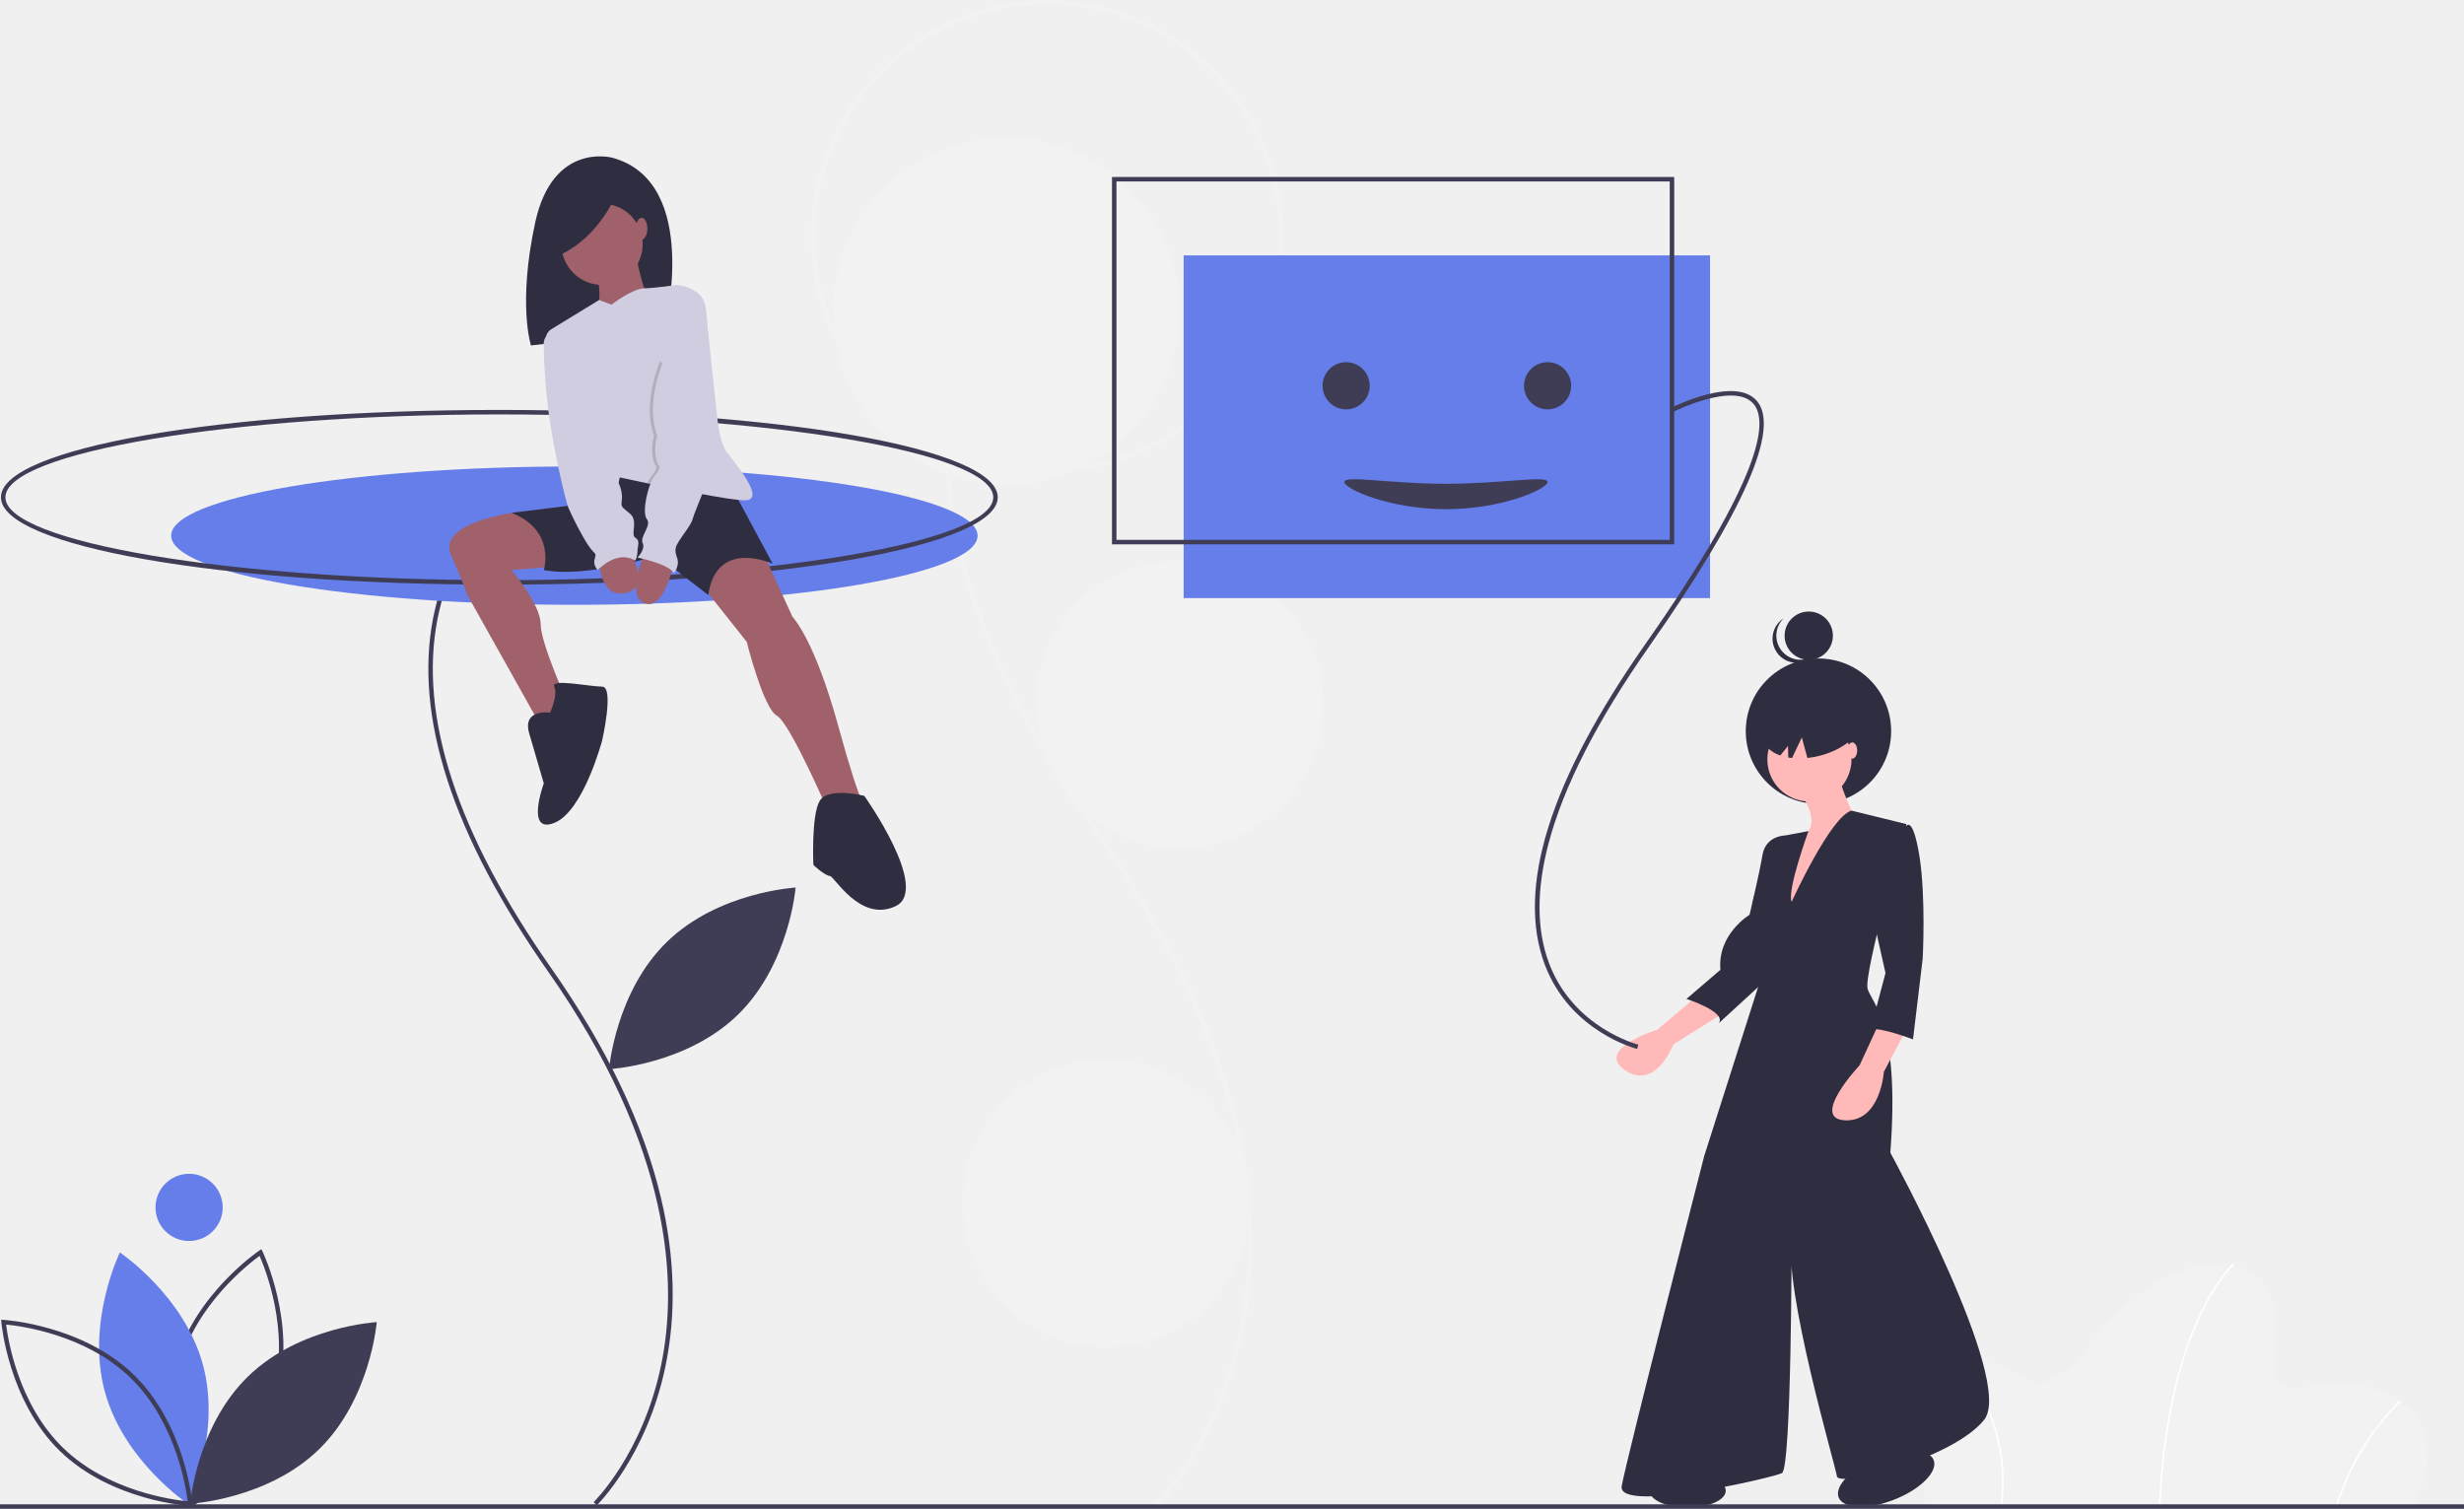
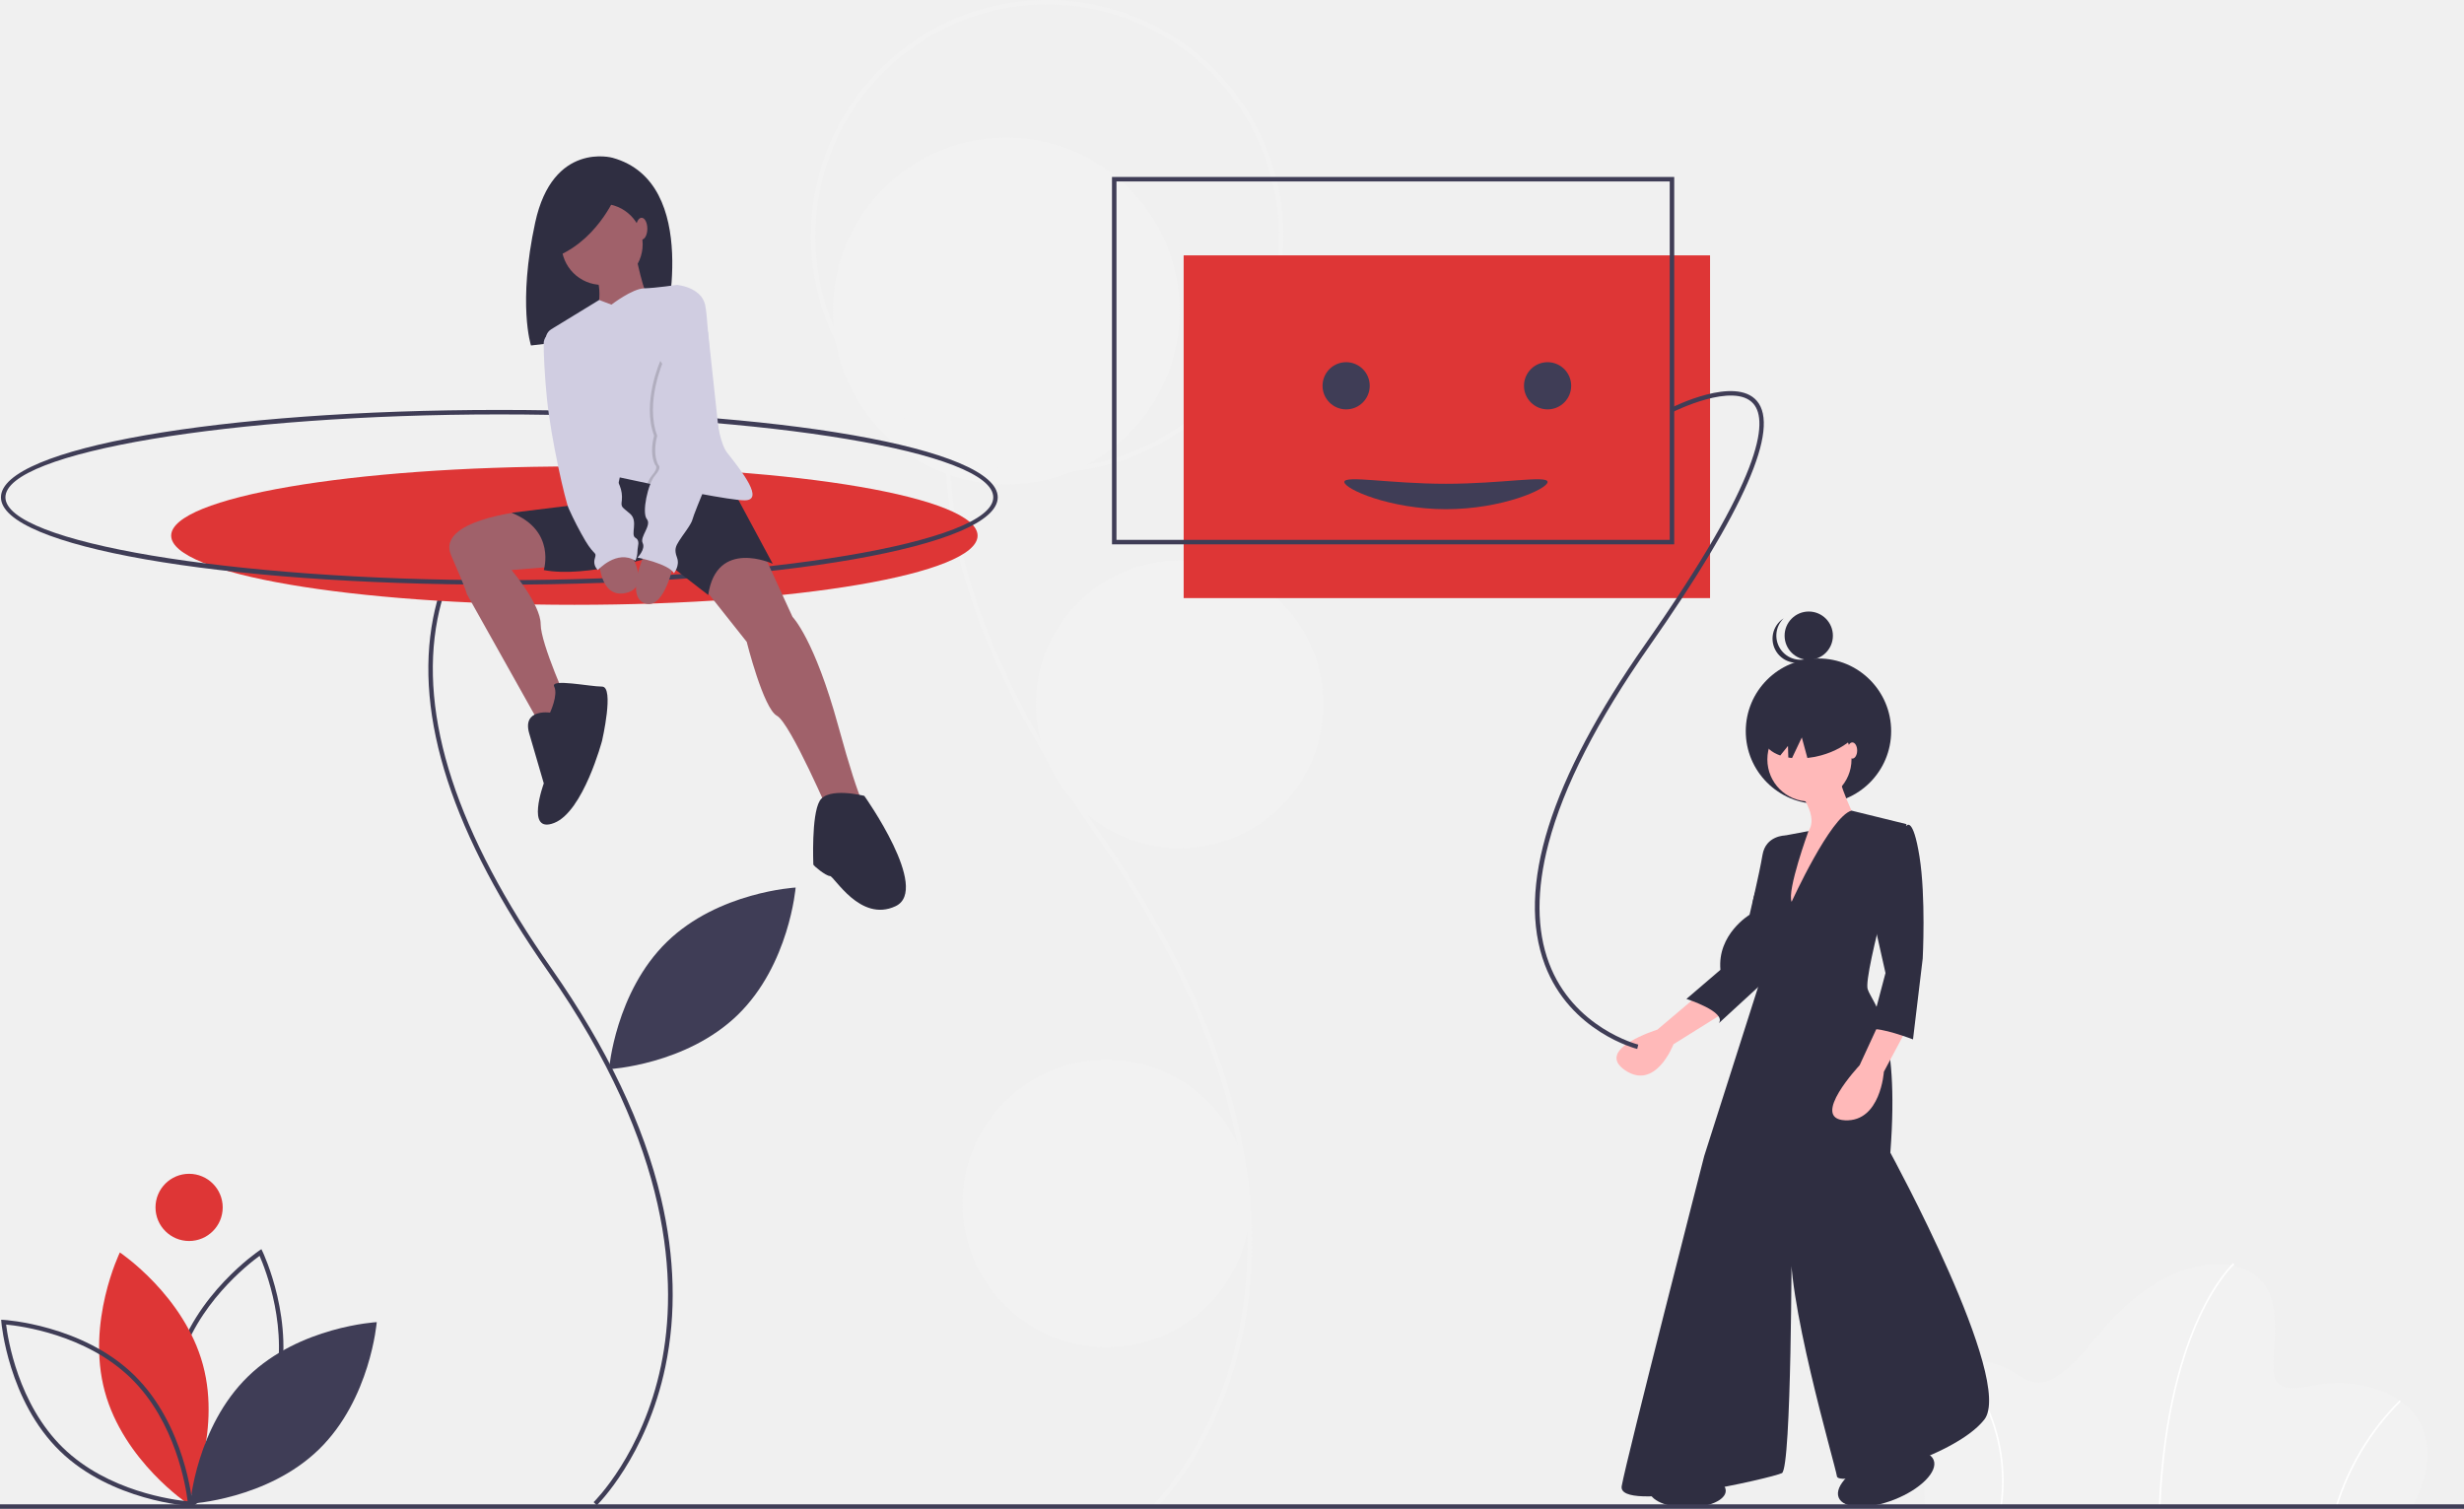
<svg xmlns="http://www.w3.org/2000/svg" id="a2593f0c-3437-45bc-bcbc-f89f51f04e57" data-name="Layer 1" width="1100" height="673.551" viewBox="0 0 1100 673.551">
  <path d="M580.37,786.466l-1.386-1.441c.274-.264,27.555-26.977,37.951-76.896,9.602-46.097,6.358-121.991-63.615-221.769-29.237-41.689-49.175-81.078-59.26-117.071-8.241-29.41-9.985-56.75-5.186-81.26,9.489-48.459,41.741-69.734,42.065-69.943l1.083,1.681c-.318.205-31.896,21.08-41.199,68.708-10.673,54.644,10.905,120.836,64.133,196.736,31.082,44.321,51.772,87.721,61.497,128.994,7.79,33.063,8.602,64.844,2.412,94.459C608.316,759.141,580.648,786.198,580.37,786.466Z" transform="translate(-64 -113.4487)" fill="#f2f2f2" />
  <circle cx="449.228" cy="138.835" r="77.414" fill="#f2f2f2" />
  <path d="M531.48,324.404A105.478,105.478,0,1,1,636.958,218.926,105.598,105.598,0,0,1,531.48,324.404Zm0-208.956A103.478,103.478,0,1,0,634.958,218.926,103.595,103.595,0,0,0,531.48,115.449Z" transform="translate(-64 -113.4487)" fill="#f2f2f2" />
  <circle cx="526.643" cy="314.433" r="64.197" fill="#f2f2f2" />
  <circle cx="493.915" cy="537.235" r="64.197" fill="#f2f2f2" />
-   <rect x="528.421" y="114" width="235" height="153" fill="#667eea" />
+   <rect x="528.421" y="114" width="235" height="153" fill="#de3636" />
  <path d="M1140.98,786.449H923.339s-4.412-64.704,21.691-65.439,23.161,28.676,55.881-11.764,72.424-38.234,77.571-14.338-9.926,43.014,17.647,37.131S1163.406,741.597,1140.98,786.449Z" transform="translate(-64 -113.4487)" fill="#f2f2f2" />
  <path d="M1028.486,786.463l-.735-.029c1.713-42.601,10.635-69.972,17.818-85.432,7.799-16.787,15.314-23.582,15.389-23.649l.489.549c-.074.066-7.502,6.794-15.238,23.467C1039.066,716.764,1030.193,744.023,1028.486,786.463Z" transform="translate(-64 -113.4487)" fill="#fff" />
  <path d="M1107.256,786.551l-.706-.205a114.057,114.057,0,0,1,28.716-47.775l.494.544A113.283,113.283,0,0,0,1107.256,786.551Z" transform="translate(-64 -113.4487)" fill="#fff" />
  <path d="M957.619,786.499l-.728-.101a80.08,80.08,0,0,0-7.203-46.807,64.449,64.449,0,0,0-11.368-16.588l.509-.531a65.257,65.257,0,0,1,11.518,16.793A80.814,80.814,0,0,1,957.619,786.499Z" transform="translate(-64 -113.4487)" fill="#fff" />
  <path d="M149.538,786.239l-.502-1.031c-.153-.313-15.188-31.743-6.805-62.731,8.383-30.989,37.213-50.553,37.503-50.746l.953-.638.502,1.031c.153.313,15.188,31.743,6.805,62.731-8.383,30.989-37.212,50.553-37.502,50.746Zm30.342-112.163c-5.047,3.672-28.398,21.862-35.718,48.922-7.326,27.081,3.674,54.545,6.183,60.258,5.047-3.672,28.398-21.862,35.718-48.922h0C193.388,707.252,182.388,679.788,179.88,674.076Z" transform="translate(-64 -113.4487)" fill="#3f3d56" />
-   <path d="M110.773,734.594c8.382,30.986,37.093,50.176,37.093,50.176s15.121-31.047,6.738-62.033-37.093-50.176-37.093-50.176S102.391,703.609,110.773,734.594Z" transform="translate(-64 -113.4487)" fill="#667eea" />
+   <path d="M110.773,734.594c8.382,30.986,37.093,50.176,37.093,50.176s15.121-31.047,6.738-62.033-37.093-50.176-37.093-50.176S102.391,703.609,110.773,734.594Z" transform="translate(-64 -113.4487)" fill="#de3636" />
  <path d="M149.99,785.805l-1.145-.062c-.349-.019-35.123-2.162-58.126-24.555C67.717,738.795,64.639,704.091,64.611,703.743l-.093-1.142,1.145.062c.349.019,35.123,2.162,58.126,24.555,23.003,22.394,26.081,57.097,26.109,57.445ZM66.732,704.756c.754,6.195,5.296,35.445,25.383,54.998,20.087,19.555,49.447,23.308,55.661,23.896-.754-6.196-5.296-35.444-25.383-54.998h0C102.291,709.082,72.943,705.341,66.732,704.756Z" transform="translate(-64 -113.4487)" fill="#3f3d56" />
  <path d="M174.711,727.935c-23.001,22.39-25.81,56.81-25.81,56.81s34.482-1.883,57.483-24.273,25.81-56.81,25.81-56.81S197.712,705.545,174.711,727.935Z" transform="translate(-64 -113.4487)" fill="#3f3d56" />
  <path d="M361.711,533.935c-23.001,22.39-25.81,56.81-25.81,56.81s34.482-1.883,57.483-24.273,25.81-56.81,25.81-56.81S384.712,511.545,361.711,533.935Z" transform="translate(-64 -113.4487)" fill="#3f3d56" />
-   <circle cx="84.421" cy="539" r="15" fill="#667eea" />
+   <circle cx="84.421" cy="539" r="15" fill="#de3636" />
  <path d="M330.403,785.465l-1.386-1.441c.218-.209,21.855-21.404,30.097-61.008,7.611-36.577,5.026-96.802-50.511-175.993-42.594-60.736-59.831-113.8-51.231-157.717,7.555-38.582,33.25-55.531,33.508-55.697l1.083,1.681c-.251.163-25.272,16.712-32.642,54.463-8.462,43.352,8.669,95.879,50.918,156.122,24.708,35.231,41.156,69.733,48.887,102.547,6.195,26.296,6.84,51.573,1.917,75.13C352.65,763.713,330.624,785.252,330.403,785.465Z" transform="translate(-64 -113.4487)" fill="#3f3d56" />
-   <ellipse cx="256.421" cy="239.12" rx="180" ry="30.88" fill="#667eea" />
+   <ellipse cx="256.421" cy="239.12" rx="180" ry="30.88" fill="#de3636" />
  <path d="M286.921,374.449c-124.766,0-222.5-17.131-222.5-39s97.734-39,222.5-39,222.5,17.131,222.5,39S411.687,374.449,286.921,374.449Zm0-76c-119.523,0-220.5,16.944-220.5,37s100.977,37,220.5,37,220.5-16.944,220.5-37S406.445,298.449,286.921,298.449Z" transform="translate(-64 -113.4487)" fill="#3f3d56" />
  <path d="M337.482,183.893s-26.674-7.514-34.563,28.928-1.878,54.85-1.878,54.85l59.546-6.95S377.492,194.976,337.482,183.893Z" transform="translate(-64 -113.4487)" fill="#2f2e41" />
  <path d="M297.575,341.729s-39.126,3.897-32.157,19.693,6.969,17.19,6.969,17.19L306.766,439.936l11.15-11.615s-12.544-27.411-12.544-36.238-13.008-24.159-13.008-24.159l22.765-1.858Z" transform="translate(-64 -113.4487)" fill="#a0616a" />
  <path d="M404.794,360.492l13.008,28.34s9.756,9.756,20.442,48.782S451.252,475.245,451.252,475.245l-16.261,3.252s-18.119-42.277-24.159-45.529-13.473-32.986-13.473-32.986l-21.371-26.946,6.504-14.402Z" transform="translate(-64 -113.4487)" fill="#a0616a" />
  <path d="M388.998,327.971,408.975,365.138s-25.088-11.615-28.804,13.938l-22.765-17.654S325.814,371.642,306.766,367.925c0,0,5.575-17.654-14.402-25.552l45.065-5.575-1.858-9.756,4.646-9.292Z" transform="translate(-64 -113.4487)" fill="#2f2e41" />
  <path d="M309.554,431.574s-12.544-1.858-9.292,9.292l6.504,22.3s-8.363,22.765,4.646,17.654,21.371-36.702,21.371-36.702,5.575-24.159,0-24.159-23.229-3.717-21.371,0S309.554,431.574,309.554,431.574Z" transform="translate(-64 -113.4487)" fill="#2f2e41" />
  <path d="M449.859,468.741s-16.261-4.181-19.977,2.323-2.788,27.875-2.788,28.34,5.575,5.11,7.433,5.11,13.473,20.906,29.269,13.473S449.859,468.741,449.859,468.741Z" transform="translate(-64 -113.4487)" fill="#2f2e41" />
  <circle cx="268.783" cy="109.061" r="18.119" fill="#a0616a" />
  <path d="M347.65,226.227s3.717,19.513,6.969,22.3-24.623,6.969-24.623,6.969,4.181-13.473-.929-20.442S347.65,226.227,347.65,226.227Z" transform="translate(-64 -113.4487)" fill="#a0616a" />
  <path d="M396.431,336.798c-3.164,0-11.22-1.31-20.251-2.997-7.814-1.459-16.367-3.192-23.113-4.595-7.224-1.505-12.386-2.63-12.386-2.63s-1.858,11.615-7.898,10.221c-5.203-1.199-20.753-55.513-24.958-70.524a5.222,5.222,0,0,1,2.309-5.868l21.357-13.041,5.473,2.091s9.245-7.145,14.611-7.289,14.658-1.538,14.658-1.538,10.685.929,12.544,8.827,2.788,57.144,9.756,65.971S405.258,336.798,396.431,336.798Z" transform="translate(-64 -113.4487)" fill="#d0cde1" />
  <path d="M331.389,362.815s0,18.119,12.079,15.331.929-19.513.929-19.513Z" transform="translate(-64 -113.4487)" fill="#a0616a" />
  <path d="M364.839,364.673s-4.181,21.371-13.008,18.119,0-22.3,0-22.3Z" transform="translate(-64 -113.4487)" fill="#a0616a" />
  <path d="M384.352,314.033s-4.548,10.853-8.172,19.768c-7.814-1.459-16.367-3.192-23.113-4.595a13.302,13.302,0,0,1,2.016-3.559c3.252-3.717,1.394-4.646,1.394-4.646-2.788-5.575-.465-13.008-.465-13.008-5.575-14.867,2.788-33.45,2.788-33.45Z" transform="translate(-64 -113.4487)" opacity="0.15" />
  <path d="M360.193,274.544s-8.363,18.583-2.788,33.45c0,0-2.323,7.433.465,13.008,0,0,1.858.929-1.394,4.646s-6.04,16.725-3.717,19.513-3.252,7.898-1.858,10.685-2.323,6.504-2.323,6.504,13.938,2.788,16.261,6.969c0,0,2.788-3.252,1.394-6.969s-.465-5.11.929-7.433,5.575-7.433,6.04-9.756,12.544-31.127,12.544-31.127l-5.665-52.492Z" transform="translate(-64 -113.4487)" fill="#d0cde1" />
  <path d="M311.876,261.535l-.868.158a5.222,5.222,0,0,0-4.29,5.177c.033,4.665.296,12.943,1.442,24.399,1.858,18.583,8.363,46.459,9.756,49.246a148.298,148.298,0,0,0,7.433,14.402c4.181,6.969,5.11,4.646,4.181,7.898a4.893,4.893,0,0,0,1.394,5.11s8.363-9.292,16.725-4.181a10.352,10.352,0,0,0,.929-4.181c0-2.323,1.394-4.646-.929-6.04s1.394-7.433-2.323-10.685-4.181-2.788-3.717-6.04a13.839,13.839,0,0,0-.929-6.504Z" transform="translate(-64 -113.4487)" fill="#d0cde1" />
  <path d="M339.557,199.235s-7.514,19.911-25.922,28.176L310.629,209.754Z" transform="translate(-64 -113.4487)" fill="#2f2e41" />
  <ellipse cx="286.437" cy="102.092" rx="2.555" ry="4.878" fill="#a0616a" />
  <circle cx="811.813" cy="326.406" r="32.454" fill="#2f2e41" />
  <circle cx="807.478" cy="283.78" r="10.78" fill="#2f2e41" />
  <path d="M859.347,403.905a10.781,10.781,0,0,1,.921-14.43q-.452.291-.883.631a10.78,10.78,0,1,0,13.411,16.882q.43-.341.815-.717A10.781,10.781,0,0,1,859.347,403.905Z" transform="translate(-64 -113.4487)" fill="#2f2e41" />
  <path d="M822.655,557.219l-18.784,15.894s-28.176,8.67-14.449,18.062,21.674-11.559,21.674-11.559l23.119-14.449Z" transform="translate(-64 -113.4487)" fill="#ffb9b9" />
  <path d="M863.113,487.862l-2.167-1.445s-8.67,0-10.115,8.67-5.78,26.731-5.78,26.731-14.449,8.67-13.004,24.564l-15.172,13.004s18.062,5.78,14.449,10.837L858.056,545.66l.722-46.96Z" transform="translate(-64 -113.4487)" fill="#2f2e41" />
  <circle cx="807.783" cy="339.012" r="18.784" fill="#ffb9b9" />
  <path d="M866.003,465.465s11.56,13.004,4.335,20.229-9.392,42.626-9.392,42.626l31.789-48.405s-8.67-17.339-7.947-23.119Z" transform="translate(-64 -113.4487)" fill="#ffb9b9" />
  <path d="M863.836,516.038s17.339-38.084,26.731-40.716l24.564,6.037s-19.507,67.19-17.339,73.692,14.449,15.894,10.115,72.969c0,0,55.63,101.868,41.903,119.207s-65.022,30.344-65.745,25.286-23.841-83.084-20.229-106.925c0,0,0,103.313-4.335,105.48s-73.692,18.062-71.524,5.78,36.846-147.384,36.846-147.384l26.731-83.806.722-12.282s-11.559-7.947-2.89-26.009,11.559-20.952,11.559-20.952l10.408-1.954S861.668,510.981,863.836,516.038Z" transform="translate(-64 -113.4487)" fill="#2f2e41" />
  <path d="M902.849,570.223l-8.67,18.784s-22.397,23.841-6.502,24.564,17.339-21.674,17.339-21.674l11.559-21.674Z" transform="translate(-64 -113.4487)" fill="#ffb9b9" />
  <path d="M905.739,482.082h9.392s2.89-4.335,5.78,13.727,1.445,45.516,1.445,45.516L918.021,577.448s-15.172-5.78-18.784-4.335,0-.722,0-.722l6.502-24.564-7.947-35.401Z" transform="translate(-64 -113.4487)" fill="#2f2e41" />
  <path d="M869.882,424.763c-12.27,3.334-20.639,11.838-18.695,18.996.87,3.202,3.665,5.586,7.579,6.95l3.435-4.261.156,5.171c.543.093,1.095.175,1.663.235l4.364-9.19,2.488,9.157a38.648,38.648,0,0,0,6.052-1.14c12.27-3.334,20.639-11.838,18.695-18.996S882.151,421.43,869.882,424.763Z" transform="translate(-64 -113.4487)" fill="#2f2e41" />
  <ellipse cx="826.928" cy="335.039" rx="2.167" ry="3.612" fill="#ffb9b9" />
  <ellipse cx="753.421" cy="665.5" rx="17" ry="7.5" fill="#2f2e41" />
  <ellipse cx="906.03" cy="773.574" rx="22.795" ry="10" transform="translate(-284.5595 272.6943) rotate(-21.51295)" fill="#2f2e41" />
  <path d="M794.895,581.716c-.298-.073-29.955-7.622-41.24-37.605-12.863-34.174,2.26-82.366,44.948-143.236,52.14-74.347,54.971-99.328,48.165-107.193-8.609-9.948-35.625,3.522-35.896,3.66l-.902-1.785c1.167-.59,28.682-14.306,38.309-3.185,10.579,12.222-5.584,49.113-48.039,109.651-23.132,32.985-38.252,62.592-44.938,88-5.422,20.598-5.35,38.548.214,53.354,10.896,28.996,39.566,36.326,39.854,36.396Z" transform="translate(-64 -113.4487)" fill="#3f3d56" />
  <path d="M811.421,356.449h-251v-164h251Zm-249-2h247v-160h-247Z" transform="translate(-64 -113.4487)" fill="#3f3d56" />
  <circle cx="600.954" cy="172.219" r="10.533" fill="#3f3d56" />
  <circle cx="690.888" cy="172.219" r="10.533" fill="#3f3d56" />
  <path d="M754.888,328.609c0,3.132-20.314,12.153-45.372,12.153s-45.372-9.021-45.372-12.153,20.314.81,45.372.81S754.888,325.477,754.888,328.609Z" transform="translate(-64 -113.4487)" fill="#3f3d56" />
  <rect y="671.551" width="1100" height="2" fill="#3f3d56" />
</svg>
